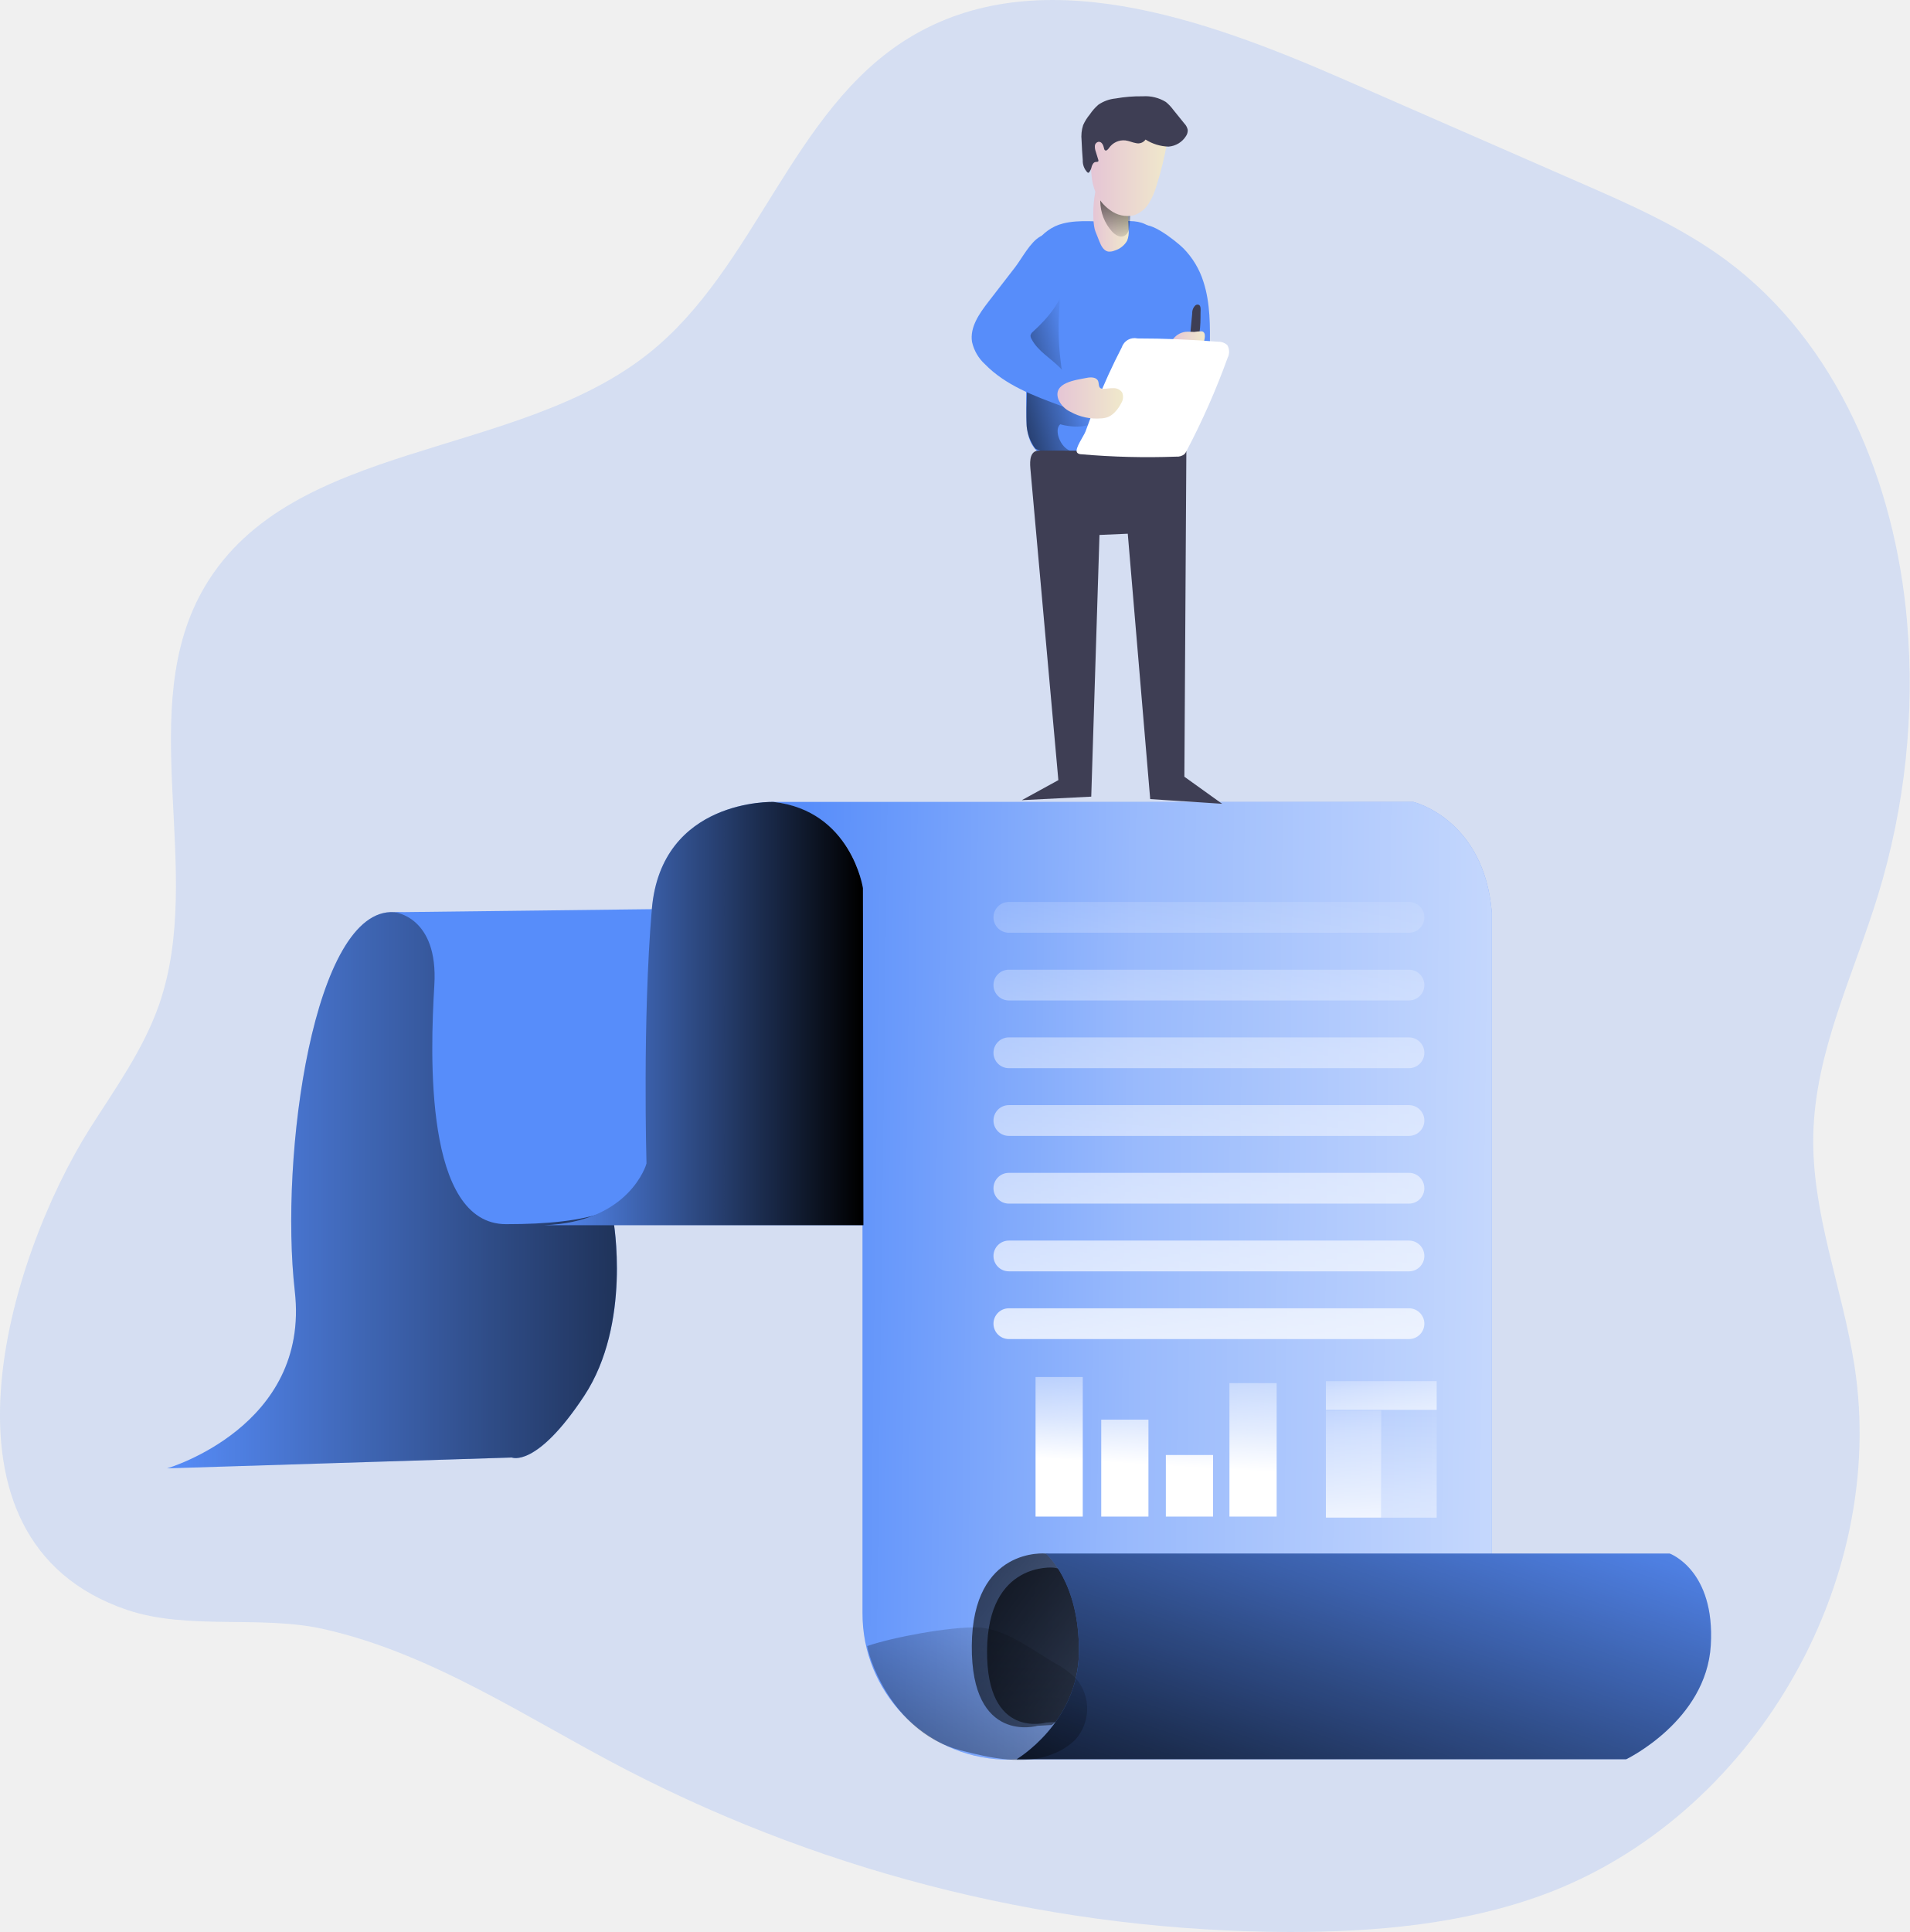
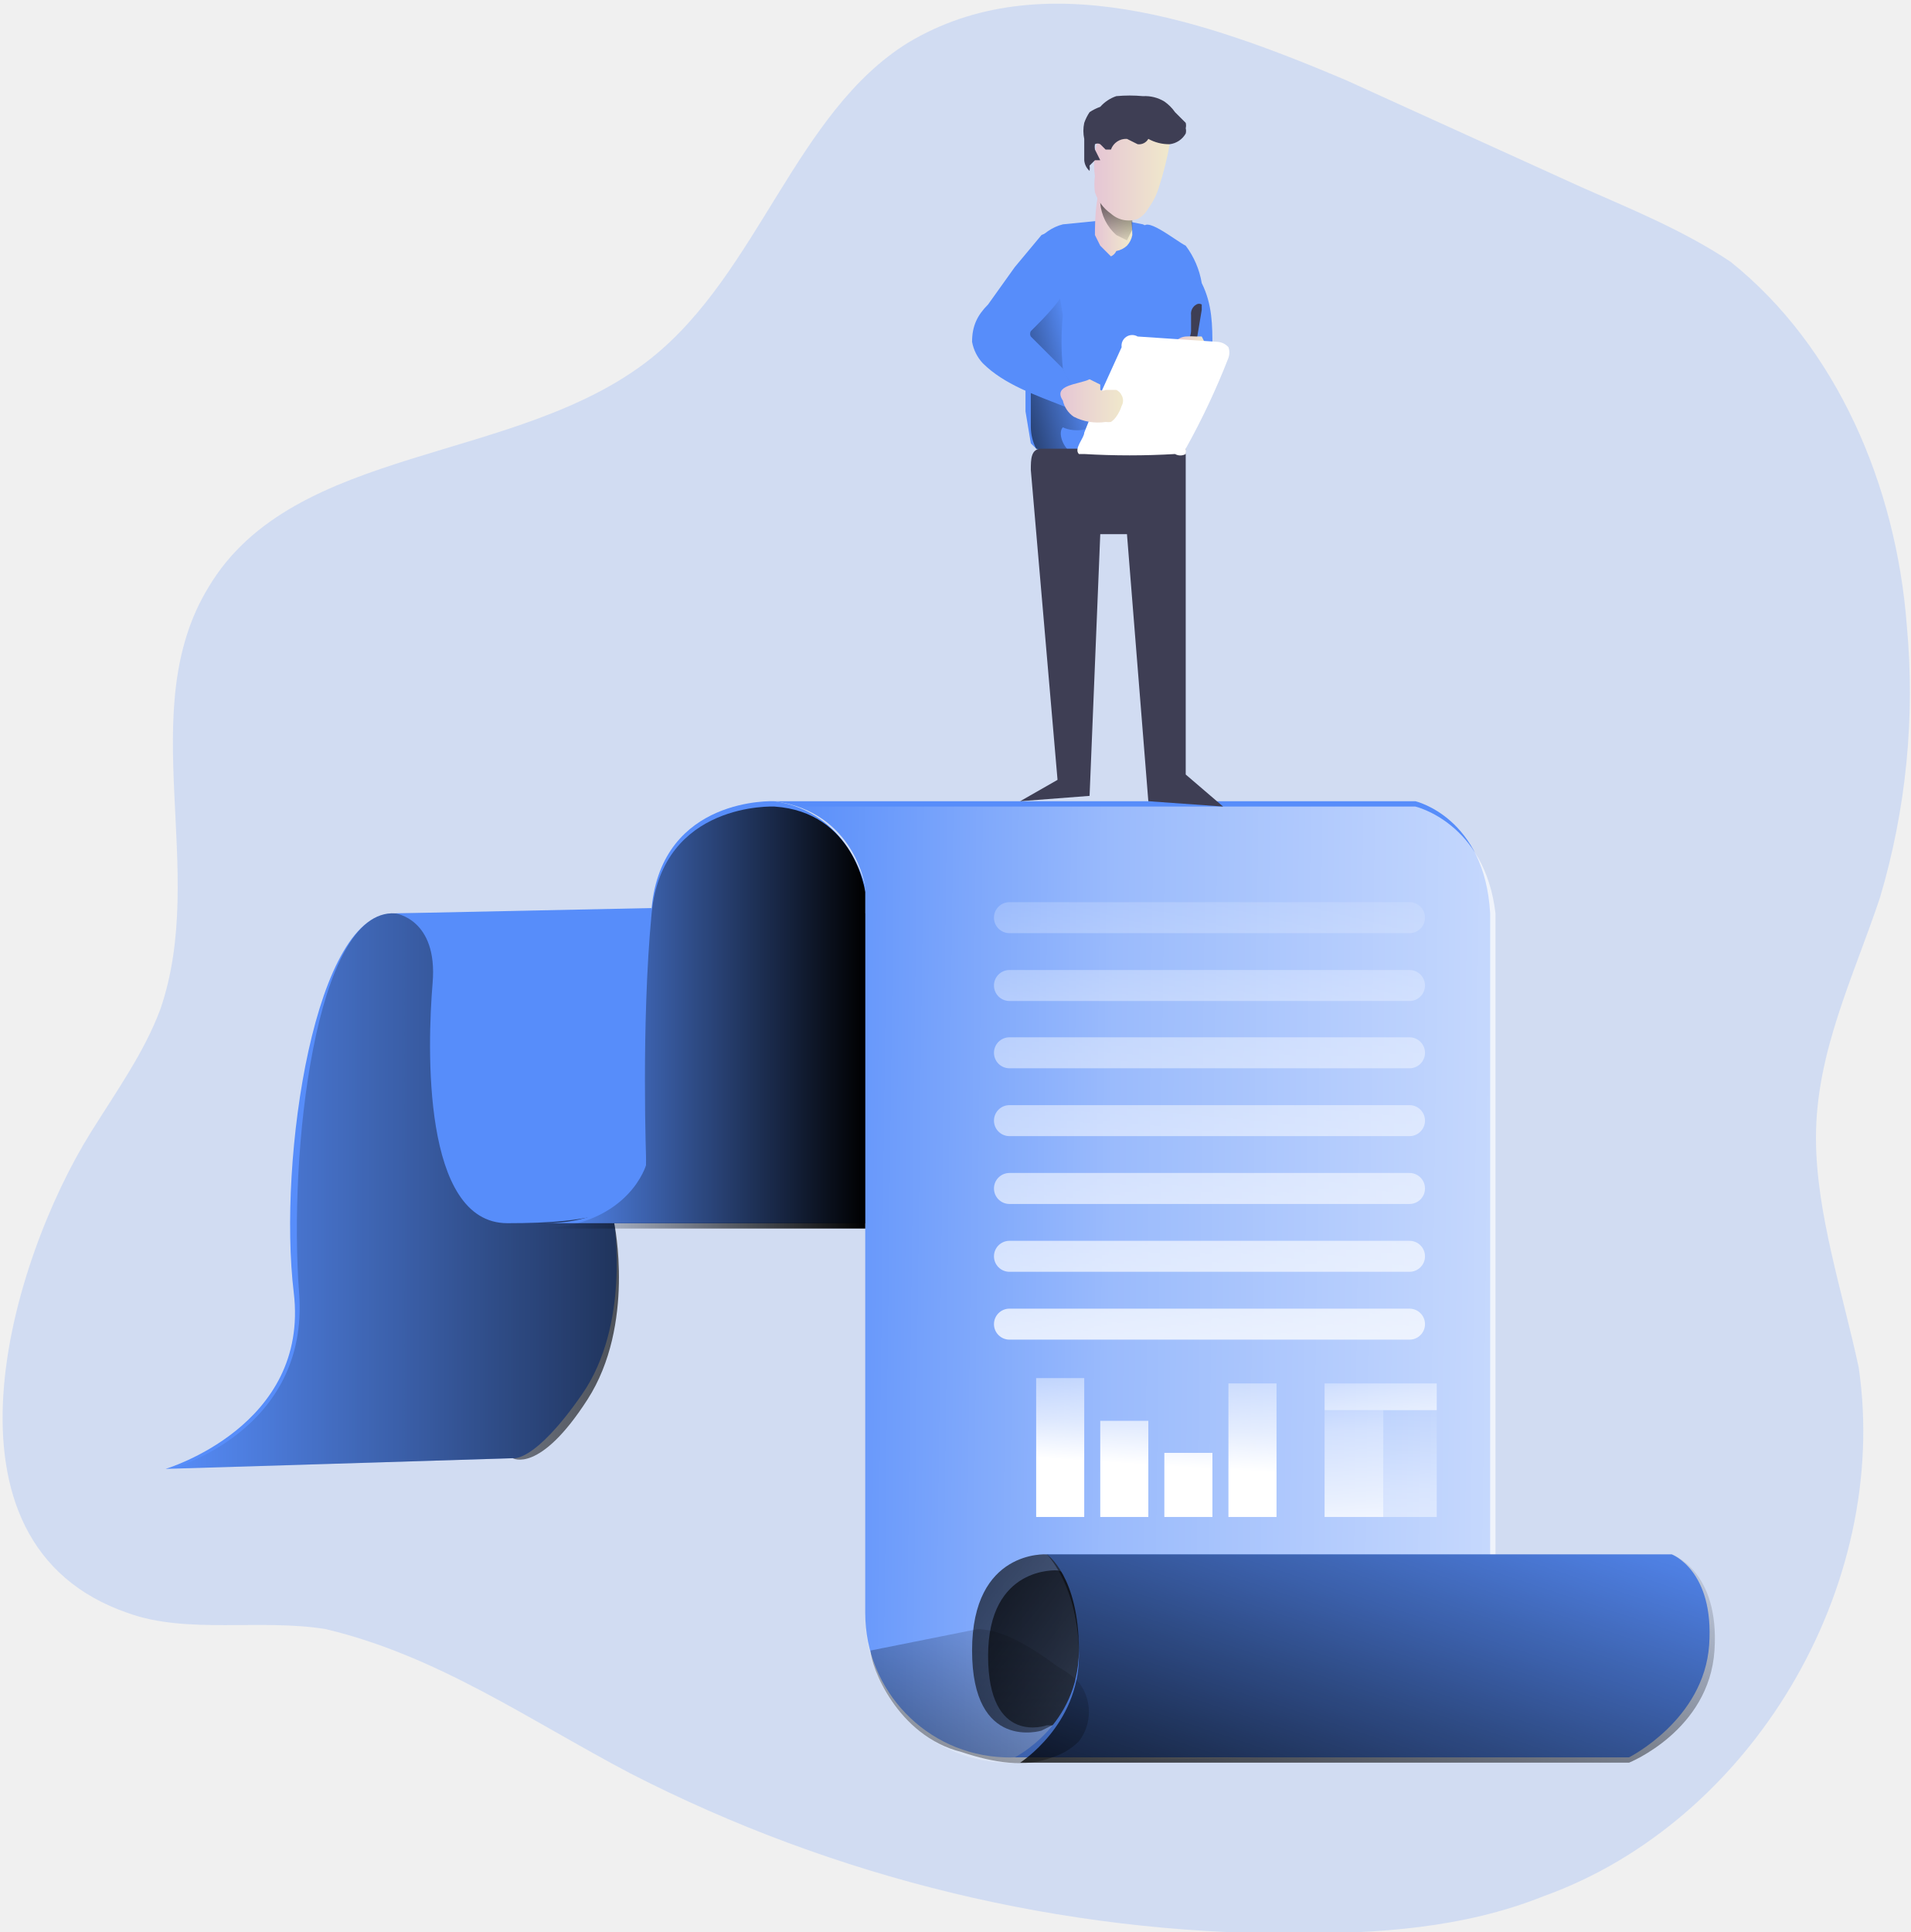
- <svg xmlns="http://www.w3.org/2000/svg" xmlns:xlink="http://www.w3.org/1999/xlink" id="Layer_1" data-name="Layer 1" viewBox="0 0 357.68 361.74">
+ <svg xmlns="http://www.w3.org/2000/svg" xmlns:xlink="http://www.w3.org/1999/xlink" data-name="Layer 1" viewBox="0 0 357.7 361.7">
  <defs>
-     <linearGradient id="linear-gradient" x1="78.6" y1="225.34" x2="211.75" y2="225.34" gradientUnits="userSpaceOnUse">
+     <linearGradient id="a" x1="78.6" x2="211.8" y1="225.3" y2="225.3" gradientUnits="userSpaceOnUse">
      <stop offset="0" stop-opacity="0" />
-       <stop offset="0.99" />
+       <stop offset="1" />
    </linearGradient>
-     <linearGradient id="linear-gradient-2" x1="192.17" y1="241.25" x2="400.82" y2="243.89" gradientUnits="userSpaceOnUse">
-       <stop offset="0.02" stop-color="#fff" stop-opacity="0" />
-       <stop offset="0.32" stop-color="#fff" stop-opacity="0.39" />
-       <stop offset="0.68" stop-color="#fff" stop-opacity="0.68" />
+     <linearGradient id="c" x1="192.2" x2="400.8" y1="241.3" y2="243.9" gradientUnits="userSpaceOnUse">
+       <stop offset="0" stop-color="#fff" stop-opacity="0" />
+       <stop offset=".3" stop-color="#fff" stop-opacity=".4" />
+       <stop offset=".7" stop-color="#fff" stop-opacity=".7" />
      <stop offset="1" stop-color="#fff" />
    </linearGradient>
-     <linearGradient id="linear-gradient-3" x1="310.14" y1="364.73" x2="178.09" y2="260.41" xlink:href="#linear-gradient" />
-     <linearGradient id="linear-gradient-4" x1="304.9" y1="360.17" x2="186.08" y2="266.31" xlink:href="#linear-gradient" />
-     <linearGradient id="linear-gradient-5" x1="316.48" y1="269.6" x2="282.15" y2="373.26" xlink:href="#linear-gradient" />
-     <linearGradient id="linear-gradient-6" x1="149.21" y1="192.25" x2="208.96" y2="192.25" xlink:href="#linear-gradient" />
-     <linearGradient id="linear-gradient-7" x1="249.64" y1="70.03" x2="226.14" y2="76.55" xlink:href="#linear-gradient" />
-     <linearGradient id="linear-gradient-8" x1="252.05" y1="42.12" x2="258.67" y2="42.12" gradientUnits="userSpaceOnUse">
+     <linearGradient xlink:href="#a" id="d" x1="310.1" x2="178.1" y1="364.7" y2="260.4" />
+     <linearGradient xlink:href="#a" id="e" x1="304.9" x2="186.1" y1="360.2" y2="266.3" />
+     <linearGradient xlink:href="#a" id="f" x1="316.5" x2="282.1" y1="269.6" y2="373.3" />
+     <linearGradient xlink:href="#a" id="g" x1="149.2" x2="209" y1="192.3" y2="192.3" />
+     <linearGradient xlink:href="#a" id="h" x1="249.6" x2="226.1" y1="70" y2="76.5" />
+     <linearGradient id="b" x1="252.1" x2="258.7" y1="42.1" y2="42.1" gradientUnits="userSpaceOnUse">
      <stop offset="0" stop-color="#e5c5d5" />
-       <stop offset="0.42" stop-color="#ead4d1" />
+       <stop offset=".4" stop-color="#ead4d1" />
      <stop offset="1" stop-color="#f0e9cb" />
    </linearGradient>
-     <linearGradient id="linear-gradient-9" x1="256.52" y1="48.74" x2="255.75" y2="32.67" xlink:href="#linear-gradient" />
-     <linearGradient id="linear-gradient-10" x1="251.63" y1="33" x2="266.2" y2="33" xlink:href="#linear-gradient-8" />
-     <linearGradient id="linear-gradient-11" x1="266.74" y1="66.05" x2="272.95" y2="66.05" xlink:href="#linear-gradient-8" />
-     <linearGradient id="linear-gradient-12" x1="245.33" y1="76.98" x2="257.63" y2="76.98" xlink:href="#linear-gradient-8" />
-     <linearGradient id="linear-gradient-13" x1="228.22" y1="152.75" x2="215.89" y2="281.73" xlink:href="#linear-gradient-2" />
-     <linearGradient id="linear-gradient-14" x1="229.42" y1="152.87" x2="217.09" y2="281.84" xlink:href="#linear-gradient-2" />
-     <linearGradient id="linear-gradient-15" x1="230.62" y1="152.98" x2="218.29" y2="281.96" xlink:href="#linear-gradient-2" />
-     <linearGradient id="linear-gradient-16" x1="231.82" y1="153.1" x2="219.49" y2="282.07" xlink:href="#linear-gradient-2" />
-     <linearGradient id="linear-gradient-17" x1="233.02" y1="153.21" x2="220.69" y2="282.19" xlink:href="#linear-gradient-2" />
-     <linearGradient id="linear-gradient-18" x1="234.22" y1="153.33" x2="221.9" y2="282.3" xlink:href="#linear-gradient-2" />
-     <linearGradient id="linear-gradient-19" x1="235.42" y1="153.44" x2="223.1" y2="282.42" xlink:href="#linear-gradient-2" />
-     <linearGradient id="linear-gradient-20" x1="199.67" y1="249.32" x2="198.21" y2="273.24" xlink:href="#linear-gradient-2" />
-     <linearGradient id="linear-gradient-21" x1="212.17" y1="250.09" x2="210.7" y2="274.01" xlink:href="#linear-gradient-2" />
-     <linearGradient id="linear-gradient-22" x1="235.88" y1="251.55" x2="234.42" y2="275.46" xlink:href="#linear-gradient-2" />
-     <linearGradient id="linear-gradient-23" x1="224.43" y1="250.84" x2="222.96" y2="274.76" xlink:href="#linear-gradient-2" />
-     <linearGradient id="linear-gradient-24" x1="253.35" y1="257.97" x2="253.64" y2="290.84" xlink:href="#linear-gradient-2" />
-     <linearGradient id="linear-gradient-25" x1="263.83" y1="261.76" x2="263.98" y2="318.25" xlink:href="#linear-gradient-2" />
-     <linearGradient id="linear-gradient-26" x1="258.13" y1="253.92" x2="259.45" y2="271.67" xlink:href="#linear-gradient-2" />
-     <linearGradient id="linear-gradient-27" x1="240.09" y1="296.3" x2="197.24" y2="389.26" xlink:href="#linear-gradient" />
+     <linearGradient xlink:href="#a" id="i" x1="256.5" x2="255.8" y1="48.7" y2="32.7" />
+     <linearGradient xlink:href="#b" id="j" x1="251.6" x2="266.2" y1="33" y2="33" />
+     <linearGradient xlink:href="#b" id="k" x1="266.7" x2="272.9" y1="66" y2="66" />
+     <linearGradient xlink:href="#b" id="l" x1="245.3" x2="257.6" y1="77" y2="77" />
+     <linearGradient xlink:href="#c" id="m" x1="228.2" x2="215.9" y1="152.8" y2="281.7" />
+     <linearGradient xlink:href="#c" id="n" x1="229.4" x2="217.1" y1="152.9" y2="281.8" />
+     <linearGradient xlink:href="#c" id="o" x1="230.6" x2="218.3" y1="153" y2="282" />
+     <linearGradient xlink:href="#c" id="p" x1="231.8" x2="219.5" y1="153.1" y2="282.1" />
+     <linearGradient xlink:href="#c" id="q" x1="233" x2="220.7" y1="153.2" y2="282.2" />
+     <linearGradient xlink:href="#c" id="r" x1="234.2" x2="221.9" y1="153.3" y2="282.3" />
+     <linearGradient xlink:href="#c" id="s" x1="235.4" x2="223.1" y1="153.4" y2="282.4" />
+     <linearGradient xlink:href="#c" id="t" x1="199.7" x2="198.2" y1="249.3" y2="273.2" />
+     <linearGradient xlink:href="#c" id="u" x1="212.2" x2="210.7" y1="250.1" y2="274" />
+     <linearGradient xlink:href="#c" id="v" x1="235.9" x2="234.4" y1="251.6" y2="275.5" />
+     <linearGradient xlink:href="#c" id="w" x1="224.4" x2="223" y1="250.8" y2="274.8" />
+     <linearGradient xlink:href="#c" id="x" x1="253.3" x2="253.6" y1="258" y2="290.8" />
+     <linearGradient xlink:href="#c" id="y" x1="263.8" x2="264" y1="261.8" y2="318.3" />
+     <linearGradient xlink:href="#c" id="z" x1="258.1" x2="259.4" y1="253.9" y2="271.7" />
+     <linearGradient xlink:href="#a" id="A" x1="240.1" x2="197.2" y1="296.3" y2="389.3" />
  </defs>
-   <path d="M164.9,334a272.16,272.16,0,0,0,124,30.22c16.08,0,32.39-1.45,47.48-7,38.92-14.37,64.6-58.1,58.21-99.09-2.26-14.54-8.07-28.64-7.7-43.35.39-15.48,7.55-29.84,12.1-44.63a135.47,135.47,0,0,0,5.45-51.37c-2.25-25.9-13-52.18-33.94-67.63-8.41-6.22-18.09-10.45-27.68-14.63L298.73,17.24c-26-11.34-57.09-22.44-81.27-7.62-21.91,13.43-28.55,43-48.64,59C143.88,88.52,102,84.81,85.71,112.23c-13.58,22.88.14,53.24-8.61,78.36-2.92,8.37-8.18,15.66-12.93,23.14C48.83,238,32.63,290.85,71.08,303.9c11.41,3.87,25,.94,36.84,3.6C128.5,312.12,146.41,324.46,164.9,334Z" transform="translate(-47.31 -2.48)" fill="#578dfa" opacity="0.18" style="isolation:isolate" />
-   <path d="M78.6,277.41s26.81-7.78,23.92-33.14,3.56-72,18.64-71,90.59,0,90.59,0V231H162.18s3.46,19.3-5.48,32.85-13.54,11.53-13.54,11.53Z" transform="translate(-47.31 -2.48)" fill="#578dfa" />
-   <path d="M78.6,277.41s26.81-7.78,23.92-33.14,3.56-72,18.64-71,90.59,0,90.59,0V231H162.18s3.46,19.3-5.48,32.85-13.54,11.53-13.54,11.53Z" transform="translate(-47.31 -2.48)" fill="url(#linear-gradient)" />
-   <path d="M192.15,152.63H312s13.25,3.17,14.69,20.75V330.44l-89.05,1.44a21,21,0,0,1-2.56.05,27.36,27.36,0,0,1-26.25-27.43V168.77S207.14,154.65,192.15,152.63Z" transform="translate(-47.31 -2.48)" fill="#578dfa" />
-   <path d="M192.15,152.63H312s13.25,3.17,14.69,20.75V330.44l-89.05,1.44a20.78,20.78,0,0,1-3.12,0,27.31,27.31,0,0,1-25.69-27.37V168.77S207.14,154.65,192.15,152.63Z" transform="translate(-47.31 -2.48)" fill="url(#linear-gradient-2)" />
-   <path d="M243.16,293.36S229.44,292,229.3,310.61s12.32,15,12.32,15l2.64-.15s16.58-11.44,7.63-24.06C251.89,301.37,248.22,294,243.16,293.36Z" transform="translate(-47.31 -2.48)" fill="url(#linear-gradient-3)" />
-   <path d="M244.63,296s-12.34-1.25-12.47,15.52S243.25,325,243.25,325l2.37-.13s14.92-10.3,6.87-21.66C252.49,303.16,249.18,296.54,244.63,296Z" transform="translate(-47.31 -2.48)" fill="url(#linear-gradient-4)" />
-   <path d="M243.16,293.36H360s8.55,3.07,7.69,17.2-15.85,21.32-15.85,21.32H237.68s11.53-6.77,11.68-20S243.16,293.36,243.16,293.36Z" transform="translate(-47.31 -2.48)" fill="#578dfa" />
-   <path d="M243.16,293.36H360s8.55,3.07,7.69,17.2-15.85,21.32-15.85,21.32H237.68s11.53-6.77,11.68-20S243.16,293.36,243.16,293.36Z" transform="translate(-47.31 -2.48)" fill="url(#linear-gradient-5)" />
-   <path d="M121.16,173.28s8.26.77,7.49,13.64-1.92,44.77,13.45,44.77,25.75-2.5,26.32-11.34,1-47.64,1-47.64Z" transform="translate(-47.31 -2.48)" fill="#578dfa" />
-   <path d="M192.15,152.63s-21-.67-22.77,20.08-1,47.64-1,47.64-3.07,11-19.21,11.53H209l-.09-63.11S206.75,154.26,192.15,152.63Z" transform="translate(-47.31 -2.48)" fill="#578dfa" />
-   <path d="M192.15,152.63s-21-.67-22.77,20.08-1,47.64-1,47.64-3.07,11-19.21,11.53H209l-.09-63.11S206.75,154.26,192.15,152.63Z" transform="translate(-47.31 -2.48)" fill="url(#linear-gradient-6)" />
-   <path d="M246.37,44.33c-4.09,1-6.75,5.16-7.53,9.3s-.09,8.39.27,12.59c.38,4.51.36,9,.39,13.57,0,2,.05,4.15,1.06,5.91,1.28,2.22,3.83,3.38,6.32,4,4.11,1,8.39.82,12.61.64,1.65-.07,3.43-.19,4.67-1.27a6.24,6.24,0,0,0,1.73-3.26A44.32,44.32,0,0,0,267,76.16l.72-15.83c.26-5.64.06-13.13-6-15.9-1.73-.79-3.63-.53-5.47-.46C253.08,44.09,249.53,43.52,246.37,44.33Z" transform="translate(-47.31 -2.48)" fill="#578dfa" />
-   <path d="M245.87,81.92c-1.25,1,0,4.44,2,5,1.22.33-6,.47-6.76-.55a8.71,8.71,0,0,1-1.54-4.08c-.18-4.47.31-9,.13-13.52a17.61,17.61,0,0,1,.43-5.89c.89-2.93,3.21-5.19,4.46-8,1.37,1.63,1.19,4,1.06,6.14A50.2,50.2,0,0,0,246,70.6a8.86,8.86,0,0,0,.71,2.82c1.25,2.57,5,3.21,5.76,6C253.43,83,247.93,82.55,245.87,81.92Z" transform="translate(-47.31 -2.48)" fill="url(#linear-gradient-7)" />
-   <path d="M252.44,45.79l.76,1.91c.32.8.77,1.7,1.61,1.88a2.47,2.47,0,0,0,1.28-.2,4,4,0,0,0,2.3-1.83,4.35,4.35,0,0,0,.28-2c-.08-2.42-.33-11.39-3.88-10.94C251.94,35,251.63,43.77,252.44,45.79Z" transform="translate(-47.31 -2.48)" fill="url(#linear-gradient-8)" />
-   <path d="M255.56,45.83c.59.64,1.5,1.21,2.28.83s.92-1.24,1-2,.13-1.52.14-2.28a1.64,1.64,0,0,0-1.09-1.75c-.87-.55-4.46-2.87-4.53-.46A8.61,8.61,0,0,0,255.56,45.83Z" transform="translate(-47.31 -2.48)" fill="url(#linear-gradient-9)" />
-   <path d="M265.9,29a61,61,0,0,1-2,8.21,13.48,13.48,0,0,1-1.45,3.35,5.27,5.27,0,0,1-2.8,2.23,5.36,5.36,0,0,1-4.49-1,7.92,7.92,0,0,1-2.68-3.3,10.9,10.9,0,0,1-.77-3.28,15.41,15.41,0,0,1,1.5-8.62A7.17,7.17,0,0,1,255,24.28a6.57,6.57,0,0,1,5.2-1.15,16,16,0,0,1,5.08,2C266.68,25.93,266.13,27.69,265.9,29Z" transform="translate(-47.31 -2.48)" fill="url(#linear-gradient-10)" />
-   <path d="M265.64,21.57A8,8,0,0,1,267,23l2.1,2.6a2.43,2.43,0,0,1,.64,1.2,1.9,1.9,0,0,1-.31,1.13,4.22,4.22,0,0,1-3.29,2,8.43,8.43,0,0,1-4.3-1.32,1.69,1.69,0,0,1-1.78.67c-.67-.11-1.29-.42-2-.51A3.3,3.3,0,0,0,255,30.18c-.19.28-.52.64-.78.42a.5.5,0,0,1-.16-.35c-.11-.56-.4-1.25-1-1.22a.83.83,0,0,0-.71.74,2.68,2.68,0,0,0,.16,1.08l.49,1.59a.41.41,0,0,1,0,.19c0,.17-.29.16-.47.18-.4,0-.65.45-.77.83a2.74,2.74,0,0,1-.48,1.1.32.32,0,0,1-.16.09.33.33,0,0,1-.18-.08,3.11,3.11,0,0,1-.86-2.29c-.1-1.22-.17-2.45-.22-3.68a6.92,6.92,0,0,1,.29-2.87,8.58,8.58,0,0,1,1.25-2A9,9,0,0,1,253,22.09a6.85,6.85,0,0,1,3.22-1.17,26.56,26.56,0,0,1,5.11-.41A7.31,7.31,0,0,1,265.64,21.57Z" transform="translate(-47.31 -2.48)" fill="#3e3e54" />
-   <path d="M272.69,55.27c1.29,4,1.25,8.33,1.18,12.56a29,29,0,0,1-.34,4.66,8.38,8.38,0,0,1-1.47,3.61,4.68,4.68,0,0,1-3.3,1.91,2.78,2.78,0,0,1-1.55-.33c-1.21-.71-1.39-2.35-1.44-3.75l-.58-16.46c-.09-2.51-4.68-9.52-4.24-12,.48-2.69,6.51,2.06,7.95,3.48A15.56,15.56,0,0,1,272.69,55.27Z" transform="translate(-47.31 -2.48)" fill="#578dfa" />
-   <path d="M272.15,60.56c0-.37,0-.83-.33-1a.65.65,0,0,0-.63.08,1.93,1.93,0,0,0-.61,1.5c-.11,1.19-.23,2.38-.34,3.57-.06.7-.47,1.94.6,1.76C272.39,66.21,272.07,61.72,272.15,60.56Z" transform="translate(-47.31 -2.48)" fill="#3e3e54" />
-   <path d="M269.38,64.6a3.46,3.46,0,0,0-2.56,1.63.84.84,0,0,0-.08.2.42.42,0,0,0,.08.26,1.81,1.81,0,0,0,1.36.67,18.94,18.94,0,0,0,3.45.24,1.2,1.2,0,0,0,.68-.16,1.13,1.13,0,0,0,.35-.61c.22-.72.65-2.12-.29-2.32a10.62,10.62,0,0,0-1.45.12A13.15,13.15,0,0,0,269.38,64.6Z" transform="translate(-47.31 -2.48)" fill="url(#linear-gradient-11)" />
-   <path d="M232.4,59c-1.7,2.2-3.49,4.75-3.06,7.49a8,8,0,0,0,2.43,4.19c3.81,3.91,9.1,5.9,14.22,7.78a1.13,1.13,0,0,0,.7.11,1.07,1.07,0,0,0,.51-.36c1.66-1.95.46-5-1.35-6.85s-4.2-3.14-5.37-5.42a1.14,1.14,0,0,1-.18-.69,1.36,1.36,0,0,1,.48-.69c2.85-2.59,5.46-5.74,6.19-9.52.47-2.46-.93-10.51-4.86-8.27-1.89,1.07-3.4,4.06-4.71,5.76Z" transform="translate(-47.31 -2.48)" fill="#578dfa" />
-   <path d="M240.27,90.2l5.24,58.35-6.84,3.75,13-.66,1.54-49,5.3-.23,4.2,49.69,13.47.88-7.07-5.07.37-61-27.59-.07C240.27,86.86,240.12,88.56,240.27,90.2Z" transform="translate(-47.31 -2.48)" fill="#3e3e54" />
-   <path d="M257.41,67.47a2.47,2.47,0,0,1,2.88-1.62q7.54,0,15.08.61a2.54,2.54,0,0,1,1.78.63,2.5,2.5,0,0,1,.05,2.41,137,137,0,0,1-7.69,17.42,2.08,2.08,0,0,1-.4.61,2.21,2.21,0,0,1-1.53.45,143.55,143.55,0,0,1-17.72-.44c-.34,0-.75-.1-.89-.42-.33-.75,1.3-3,1.62-3.84.66-1.74,1.28-3.5,2-5.23C254,74.46,255.63,70.92,257.41,67.47Z" transform="translate(-47.31 -2.48)" fill="#fff" />
-   <path d="M250.78,73.24c.8-.17,1.85-.17,2.17.58.19.45.05,1.08.46,1.35a.92.92,0,0,0,.52.11c.64,0,1.27-.15,1.9-.12a1.89,1.89,0,0,1,1.63.81,2.15,2.15,0,0,1-.18,2,6.73,6.73,0,0,1-1.13,1.62,3.93,3.93,0,0,1-1.25.93,4,4,0,0,1-1.38.3,10.16,10.16,0,0,1-5.74-1.23,4.54,4.54,0,0,1-2.27-2.34C244.41,74.1,248.79,73.64,250.78,73.24Z" transform="translate(-47.31 -2.48)" fill="url(#linear-gradient-12)" />
-   <rect x="186.05" y="168.88" width="80.69" height="5.76" rx="2.88" fill="url(#linear-gradient-13)" />
-   <rect x="186.05" y="181.56" width="80.69" height="5.76" rx="2.88" fill="url(#linear-gradient-14)" />
-   <rect x="186.05" y="194.24" width="80.69" height="5.76" rx="2.88" fill="url(#linear-gradient-15)" />
-   <rect x="186.05" y="206.92" width="80.69" height="5.76" rx="2.88" fill="url(#linear-gradient-16)" />
-   <rect x="186.05" y="219.6" width="80.69" height="5.76" rx="2.88" fill="url(#linear-gradient-17)" />
-   <rect x="186.05" y="232.28" width="80.69" height="5.76" rx="2.88" fill="url(#linear-gradient-18)" />
-   <rect x="186.05" y="244.96" width="80.69" height="5.76" rx="2.88" fill="url(#linear-gradient-19)" />
-   <rect x="193.93" y="257.83" width="8.84" height="26.13" fill="url(#linear-gradient-20)" />
-   <rect x="206.23" y="265.81" width="8.84" height="18.15" fill="url(#linear-gradient-21)" />
-   <rect x="230.24" y="258.97" width="8.84" height="24.99" fill="url(#linear-gradient-22)" />
-   <rect x="218.33" y="272.43" width="8.84" height="11.53" fill="url(#linear-gradient-23)" />
-   <rect x="248.3" y="264.11" width="10.37" height="20.04" fill="url(#linear-gradient-24)" />
-   <rect x="258.68" y="264.16" width="10.37" height="20" fill="url(#linear-gradient-25)" />
-   <rect x="248.3" y="258.6" width="20.75" height="5.38" fill="url(#linear-gradient-26)" />
-   <path d="M209.71,310.68c.63,3.63,5.43,16.37,17.46,19.52,5.54,1.45,12,2.86,17.3.69a12.21,12.21,0,0,0,4.24-2.71,8.68,8.68,0,0,0,.15-11.37,16.39,16.39,0,0,0-4-2.93c-4.26-2.49-9.46-6.57-14.59-6.69S214.57,309,209.71,310.68Z" transform="translate(-47.31 -2.48)" fill="url(#linear-gradient-27)" />
+   <path fill="#578dfa" d="M165 334a272 272 0 0 0 124 30c16 0 32-1 47-7 39-14 65-58 59-99-3-14-8-29-8-43 0-16 7-30 12-45a135 135 0 0 0 5-51c-2-26-13-52-33-68-9-6-19-10-28-14l-44-20c-26-11-57-22-82-7-21 13-28 43-48 59-25 20-67 16-83 43-14 23 0 53-9 79-3 8-8 15-13 23-15 24-31 77 7 90 11 4 25 1 37 3 21 5 38 17 57 27Z" opacity=".2" style="isolation:isolate" transform="translate(-47 -2)" />
+   <path fill="#578dfa" d="M31 275s27-8 24-33 4-72 19-71h90v58h-49s3 19-6 32-13 12-13 12Z" />
+   <path fill="url(#a)" d="M79 277s26-7 24-33 3-72 18-71h91v58h-50s4 19-5 33-14 11-14 11Z" transform="translate(-47 -2)" />
+   <path fill="#578dfa" d="M145 150h120s13 3 14 21v157l-89 1a21 21 0 0 1-2 0 27 27 0 0 1-26-27V166s-2-14-17-16Z" />
+   <path fill="url(#c)" d="M192 153h120s13 3 15 20v157l-89 2a21 21 0 0 1-3 0 27 27 0 0 1-26-27V169s-2-14-17-16Z" transform="translate(-47 -2)" />
+   <path fill="url(#d)" d="M243 293s-14-1-14 18 13 15 13 15l2-1s17-11 8-24c0 0-4-7-9-8Z" transform="translate(-47 -2)" />
+   <path fill="url(#e)" d="M245 296s-13-1-13 16 11 13 11 13h3s15-10 6-22c0 0-3-6-7-7Z" transform="translate(-47 -2)" />
+   <path fill="#578dfa" d="M196 291h117s8 3 7 17-15 21-15 21H190s12-6 12-20-6-18-6-18Z" />
+   <path fill="url(#f)" d="M243 293h117s9 3 8 18-16 21-16 21H238s11-7 11-20-6-19-6-19Z" transform="translate(-47 -2)" />
+   <path fill="#578dfa" d="M74 171s8 1 7 13-2 45 14 45 26-2 26-11l1-48Z" />
+   <path fill="#578dfa" d="M145 150s-21-1-23 20-1 48-1 48-3 11-19 11h60v-63s-3-14-17-16Z" />
+   <path fill="url(#g)" d="M192 153s-21-1-23 20-1 47-1 47-3 11-19 12h60v-63s-2-15-17-16Z" transform="translate(-47 -2)" />
+   <path fill="#578dfa" d="M199 42c-4 1-7 5-7 9v26l1 6c2 2 4 4 7 4l12 1 5-1a6 6 0 0 0 2-4 44 44 0 0 0 1-9V58c1-6 0-13-6-16l-5-1-10 1Z" />
+   <path fill="url(#h)" d="M246 82c-1 1 0 4 2 5l-7-1a9 9 0 0 1-1-4V69a18 18 0 0 1 0-6l5-8 1 6a50 50 0 0 0 0 10 9 9 0 0 0 1 2c1 3 5 4 5 6 1 4-4 4-6 3Z" transform="translate(-47 -2)" />
+   <path fill="url(#b)" d="m252 46 1 2 2 2a2 2 0 0 0 1-1 4 4 0 0 0 2-1 4 4 0 0 0 1-2c0-3-1-12-4-11-3 0-3 9-3 11Z" transform="translate(-47 -2)" />
+   <path fill="url(#i)" d="m256 46 2 1 1-2v-3a2 2 0 0 0-1-1c-1-1-5-3-5-1a9 9 0 0 0 3 6Z" transform="translate(-47 -2)" />
+   <path fill="url(#j)" d="M266 29a61 61 0 0 1-2 8 13 13 0 0 1-2 4 5 5 0 0 1-2 2 5 5 0 0 1-5-1 8 8 0 0 1-3-4 11 11 0 0 1 0-3 15 15 0 0 1 1-8 7 7 0 0 1 2-3 7 7 0 0 1 5-1 16 16 0 0 1 5 2c2 1 1 3 1 4Z" transform="translate(-47 -2)" />
+   <path fill="#3e3e54" d="M218 19a8 8 0 0 1 2 2l2 2a2 2 0 0 1 0 1 2 2 0 0 1 0 1 4 4 0 0 1-3 2 8 8 0 0 1-4-1 2 2 0 0 1-2 1l-2-1a3 3 0 0 0-3 2h-1l-1-1a1 1 0 0 0-1 0 3 3 0 0 0 0 1l1 2h-1l-1 1a3 3 0 0 1 0 1 3 3 0 0 1-1-2v-4a7 7 0 0 1 0-3 9 9 0 0 1 1-2 9 9 0 0 1 2-1 7 7 0 0 1 3-2 27 27 0 0 1 5 0 7 7 0 0 1 4 1Z" />
+   <path fill="#578dfa" d="M225 53c2 4 2 8 2 12a29 29 0 0 1-1 5 8 8 0 0 1-1 4 5 5 0 0 1-4 2 3 3 0 0 1-1-1l-2-4V55c0-3-5-10-4-12 0-3 6 2 8 3a16 16 0 0 1 3 7Z" />
+   <path fill="#3e3e54" d="M225 58v-1a1 1 0 0 0-1 0 2 2 0 0 0-1 2v3c0 1-1 2 1 2l1-6Z" />
+   <path fill="url(#k)" d="M269 65a3 3 0 0 0-2 1v1a2 2 0 0 0 1 0 19 19 0 0 0 4 1 1 1 0 0 0 0-1 1 1 0 0 0 1 0l-1-2a11 11 0 0 0-1 0 13 13 0 0 0-2 0Z" transform="translate(-47 -2)" />
+   <path fill="#578dfa" d="M185 57c-2 2-3 4-3 7a8 8 0 0 0 2 4c4 4 10 6 15 8a1 1 0 0 0 1 0c2-2 0-5-1-7l-6-6a1 1 0 0 1 0-1c3-3 6-6 7-9 0-3-1-11-5-9l-5 6Z" />
+   <path fill="#3e3e54" d="m193 88 5 58-7 4 13-1 2-49h5l4 50 14 1-7-6V84h-27c-2 0-2 2-2 4Z" />
+   <path fill="#fff" d="M210 65a2 2 0 0 1 3-2l15 1a3 3 0 0 1 2 1 3 3 0 0 1 0 2 137 137 0 0 1-8 17 2 2 0 0 1 0 1 2 2 0 0 1-2 0 144 144 0 0 1-17 0h-1c-1-1 1-3 1-4l2-5 5-11Z" />
+   <path fill="url(#l)" d="m251 73 2 1v1a1 1 0 0 0 1 0h2a2 2 0 0 1 1 1 2 2 0 0 1 0 2 7 7 0 0 1-1 2 4 4 0 0 1-1 1 4 4 0 0 1-1 0 10 10 0 0 1-6-1 5 5 0 0 1-2-3c-2-3 3-3 5-4Z" transform="translate(-47 -2)" />
+   <rect width="80.7" height="5.8" x="186.1" y="168.9" fill="url(#m)" rx="2.9" />
+   <rect width="80.7" height="5.8" x="186.1" y="181.6" fill="url(#n)" rx="2.9" />
+   <rect width="80.7" height="5.8" x="186.1" y="194.2" fill="url(#o)" rx="2.9" />
+   <rect width="80.7" height="5.8" x="186.1" y="206.9" fill="url(#p)" rx="2.9" />
+   <rect width="80.7" height="5.8" x="186.1" y="219.6" fill="url(#q)" rx="2.9" />
+   <rect width="80.7" height="5.8" x="186.1" y="232.3" fill="url(#r)" rx="2.9" />
+   <rect width="80.7" height="5.8" x="186.1" y="245" fill="url(#s)" rx="2.9" />
+   <path fill="url(#t)" d="M194 258h9v26h-9z" />
+   <path fill="url(#u)" d="M206 266h9v18h-9z" />
+   <path fill="url(#v)" d="M230 259h9v25h-9z" />
+   <path fill="url(#w)" d="M218 272h9v12h-9z" />
+   <path fill="url(#x)" d="M248 264h11v20h-11z" />
+   <path fill="url(#y)" d="M259 264h10v20h-10z" />
+   <path fill="url(#z)" d="M248 259h21v5h-21z" />
+   <path fill="url(#A)" d="M210 311c0 3 5 16 17 19 6 2 12 3 17 1a12 12 0 0 0 5-3 9 9 0 0 0 0-11 16 16 0 0 0-4-3c-4-3-10-7-15-7l-20 4Z" transform="translate(-47 -2)" />
</svg>
